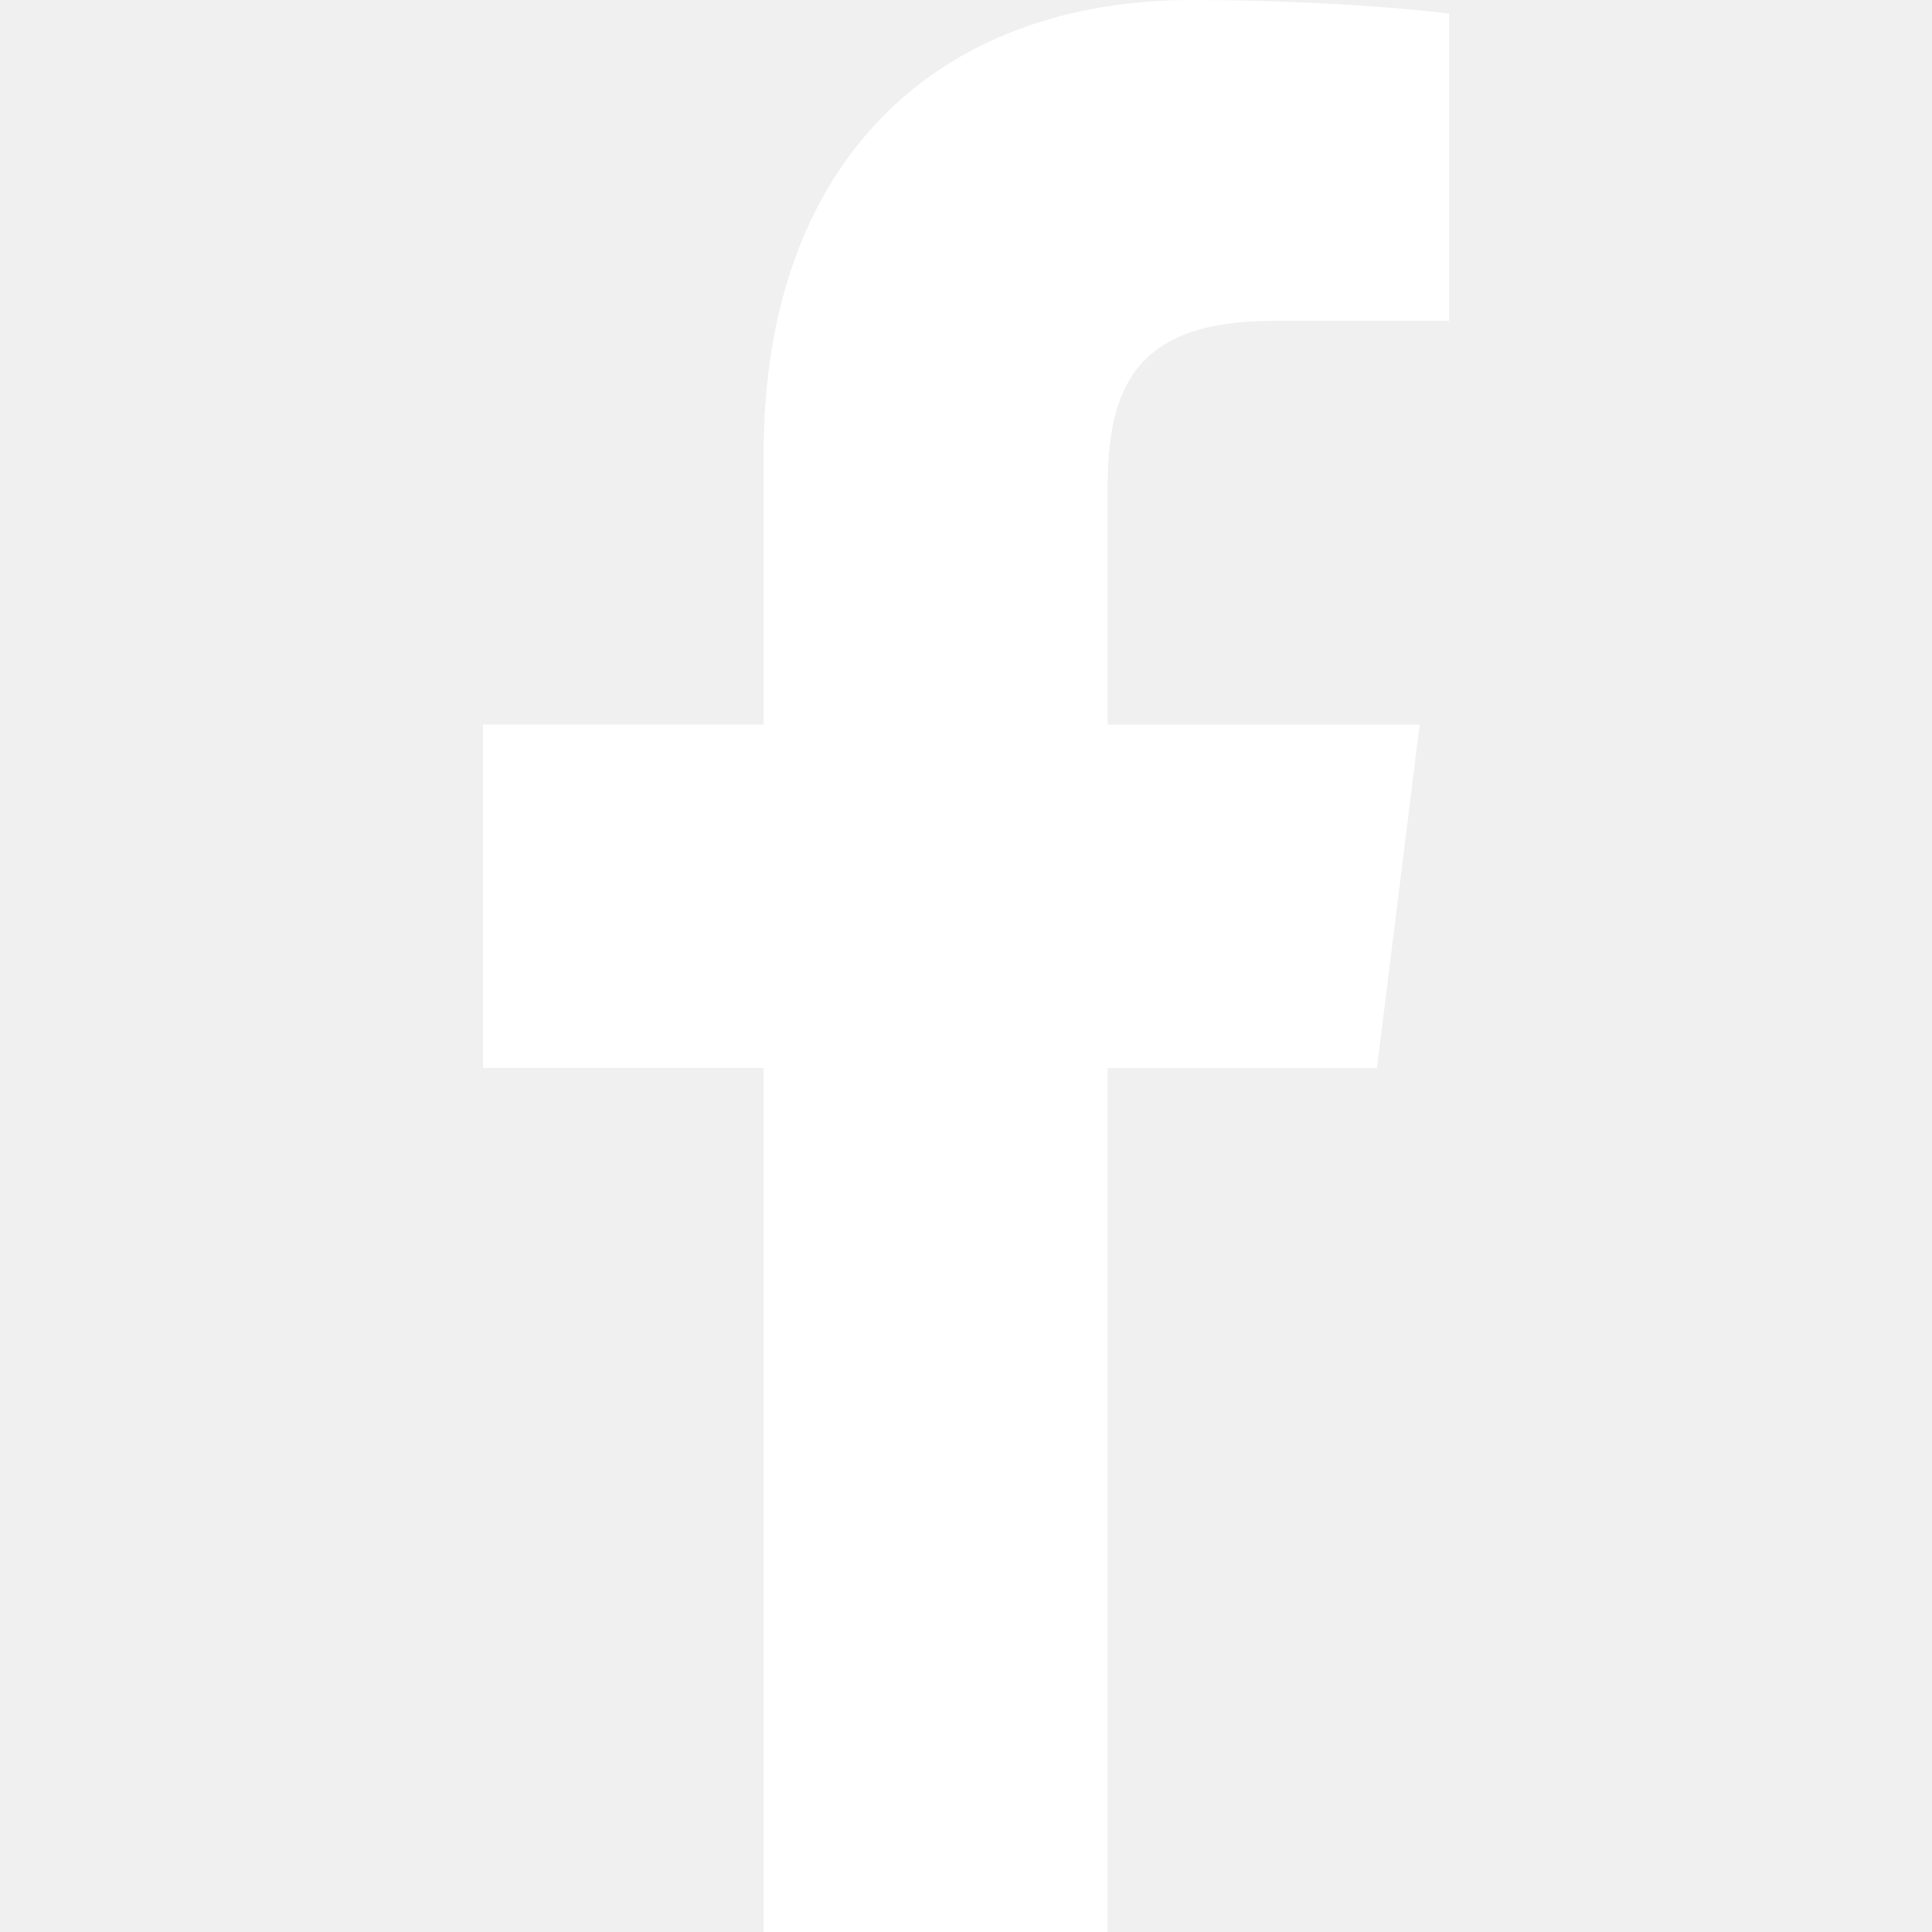
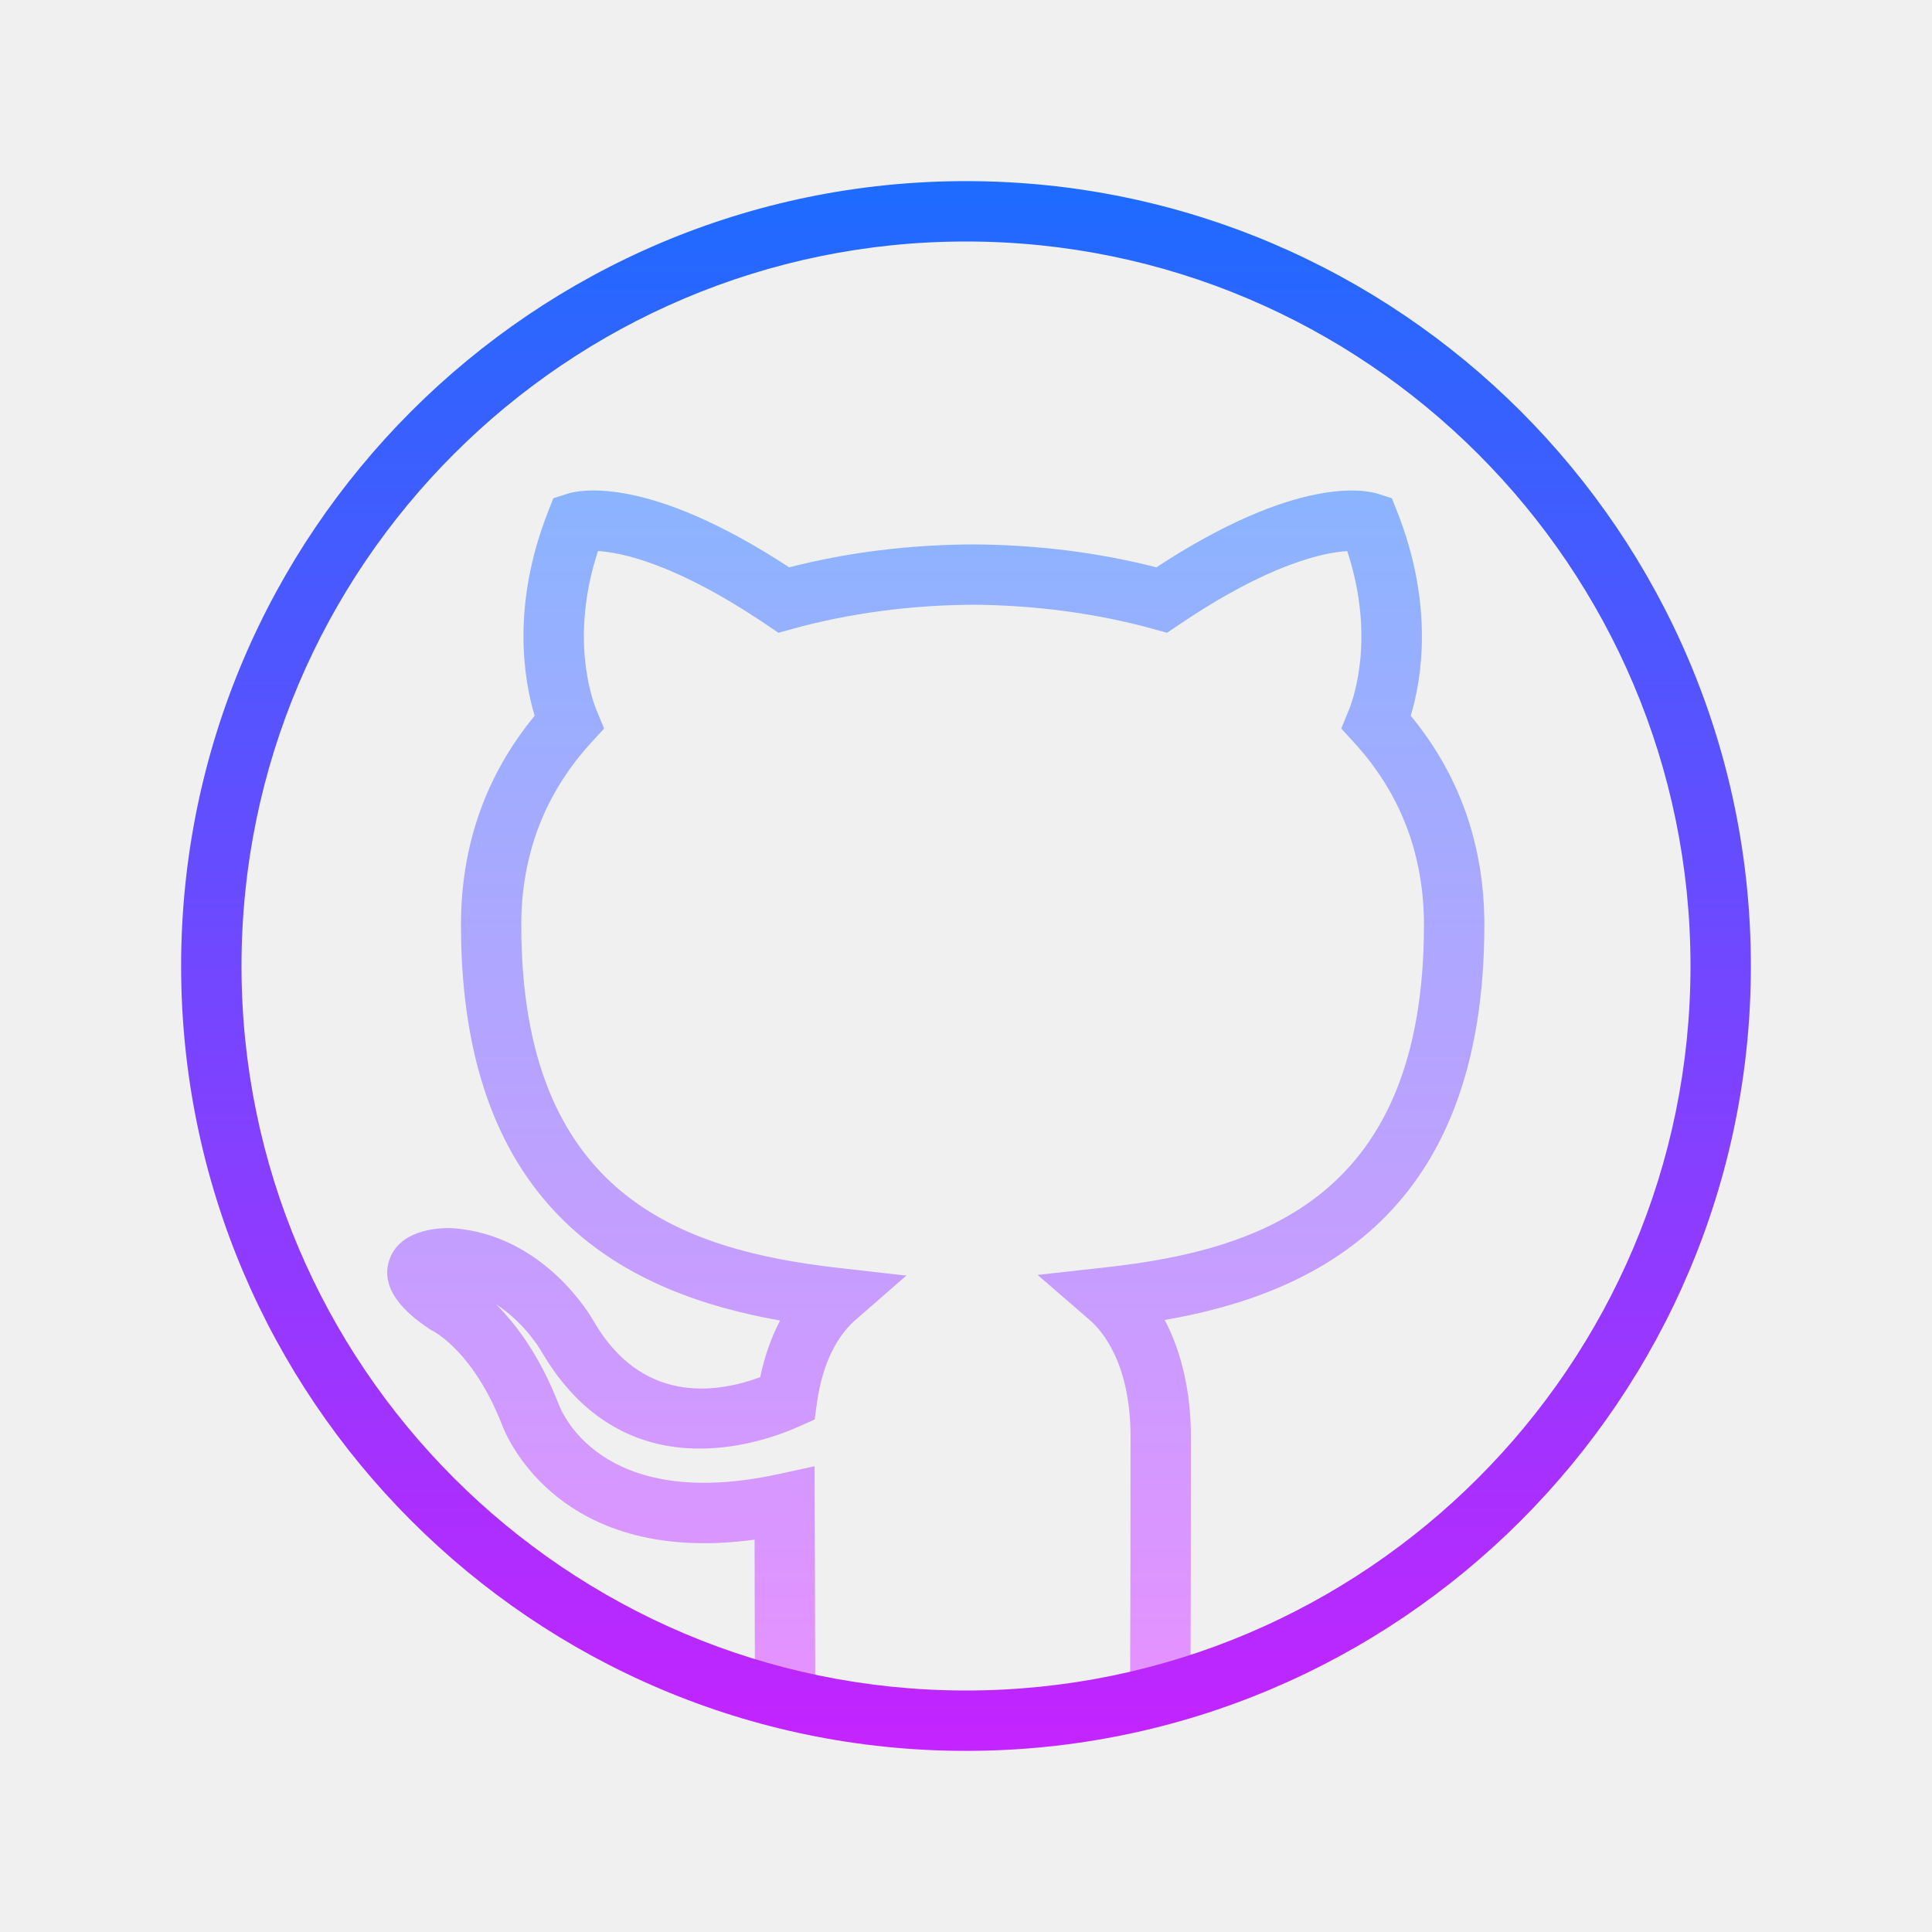
- <svg xmlns="http://www.w3.org/2000/svg" width="16" height="16" viewBox="0 0 16 16" fill="none">
-   <path d="M10.54 2.657H12.001V0.113C11.749 0.078 10.882 0 9.873 0C7.767 0 6.324 1.325 6.324 3.759V6H4V8.844H6.324V16H9.173V8.845H11.403L11.757 6.001H9.173V4.041C9.173 3.219 9.395 2.657 10.54 2.657V2.657Z" fill="white" />
+ <svg xmlns="http://www.w3.org/2000/svg" viewBox="0 0 64 64" width="512px" height="512px">
+   <linearGradient id="KpzH_ttTMIjq8dhx1zD2pa" x1="30.999" x2="30.999" y1="16" y2="55.342" gradientUnits="userSpaceOnUse" spreadMethod="reflect">
+     <stop offset="0" stop-color="#8ab4ff" />
+     <stop offset="1" stop-color="#e492ff" />
+   </linearGradient>
+   <path fill="url(#KpzH_ttTMIjq8dhx1zD2pa)" d="M25.008,56.007c-0.003-0.368-0.006-1.962-0.009-3.454l-0.003-1.55 c-6.729,0.915-8.358-3.78-8.376-3.83c-0.934-2.368-2.211-3.045-2.266-3.073l-0.124-0.072c-0.463-0.316-1.691-1.157-1.342-2.263 c0.315-0.997,1.536-1.1,2.091-1.082c3.074,0.215,4.63,2.978,4.694,3.095c1.569,2.689,3.964,2.411,5.509,1.844 c0.144-0.688,0.367-1.32,0.659-1.878C20.885,42.865,15.27,40.229,15.27,30.64c0-2.633,0.82-4.96,2.441-6.929 c-0.362-1.206-0.774-3.666,0.446-6.765l0.174-0.442l0.452-0.144c0.416-0.137,2.688-0.624,7.359,2.433 c1.928-0.494,3.969-0.749,6.074-0.759c2.115,0.01,4.158,0.265,6.09,0.759c4.667-3.058,6.934-2.565,7.351-2.433l0.451,0.145 l0.174,0.44c1.225,3.098,0.813,5.559,0.451,6.766c1.618,1.963,2.438,4.291,2.438,6.929c0,9.591-5.621,12.219-10.588,13.087 c0.563,1.065,0.868,2.402,0.868,3.878c0,1.683-0.007,7.204-0.015,8.402l-2-0.014c0.008-1.196,0.015-6.708,0.015-8.389 c0-2.442-0.943-3.522-1.35-3.874l-1.73-1.497l2.274-0.253c5.205-0.578,10.525-2.379,10.525-11.341c0-2.33-0.777-4.361-2.31-6.036 l-0.43-0.469l0.242-0.587c0.166-0.401,0.894-2.442-0.043-5.291c-0.758,0.045-2.568,0.402-5.584,2.447l-0.384,0.259l-0.445-0.123 c-1.863-0.518-3.938-0.796-6.001-0.806c-2.052,0.01-4.124,0.288-5.984,0.806l-0.445,0.123l-0.383-0.259 c-3.019-2.044-4.833-2.404-5.594-2.449c-0.935,2.851-0.206,4.892-0.04,5.293l0.242,0.587l-0.429,0.469 c-1.536,1.681-2.314,3.712-2.314,6.036c0,8.958,5.31,10.77,10.504,11.361l2.252,0.256l-1.708,1.49 c-0.372,0.325-1.03,1.112-1.254,2.727l-0.075,0.549l-0.506,0.227c-1.321,0.592-5.839,2.162-8.548-2.485 c-0.015-0.025-0.544-0.945-1.502-1.557c0.646,0.639,1.433,1.673,2.068,3.287c0.066,0.19,1.357,3.622,7.28,2.339l1.206-0.262 l0.012,3.978c0.003,1.487,0.006,3.076,0.009,3.444L25.008,56.007z" />
+   <linearGradient id="KpzH_ttTMIjq8dhx1zD2pb" x1="32" x2="32" y1="5" y2="59.167" gradientUnits="userSpaceOnUse" spreadMethod="reflect">
+     <stop offset="0" stop-color="#1A6DFF" />
+     <stop offset="1" stop-color="#C822FF" />
+   </linearGradient>
+   <path fill="url(#KpzH_ttTMIjq8dhx1zD2pb)" d="M32,58C17.663,58,6,46.337,6,32S17.663,6,32,6s26,11.663,26,26S46.337,58,32,58z M32,8 C18.767,8,8,18.767,8,32s10.767,24,24,24s24-10.767,24-24S45.233,8,32,8z" />
</svg>
